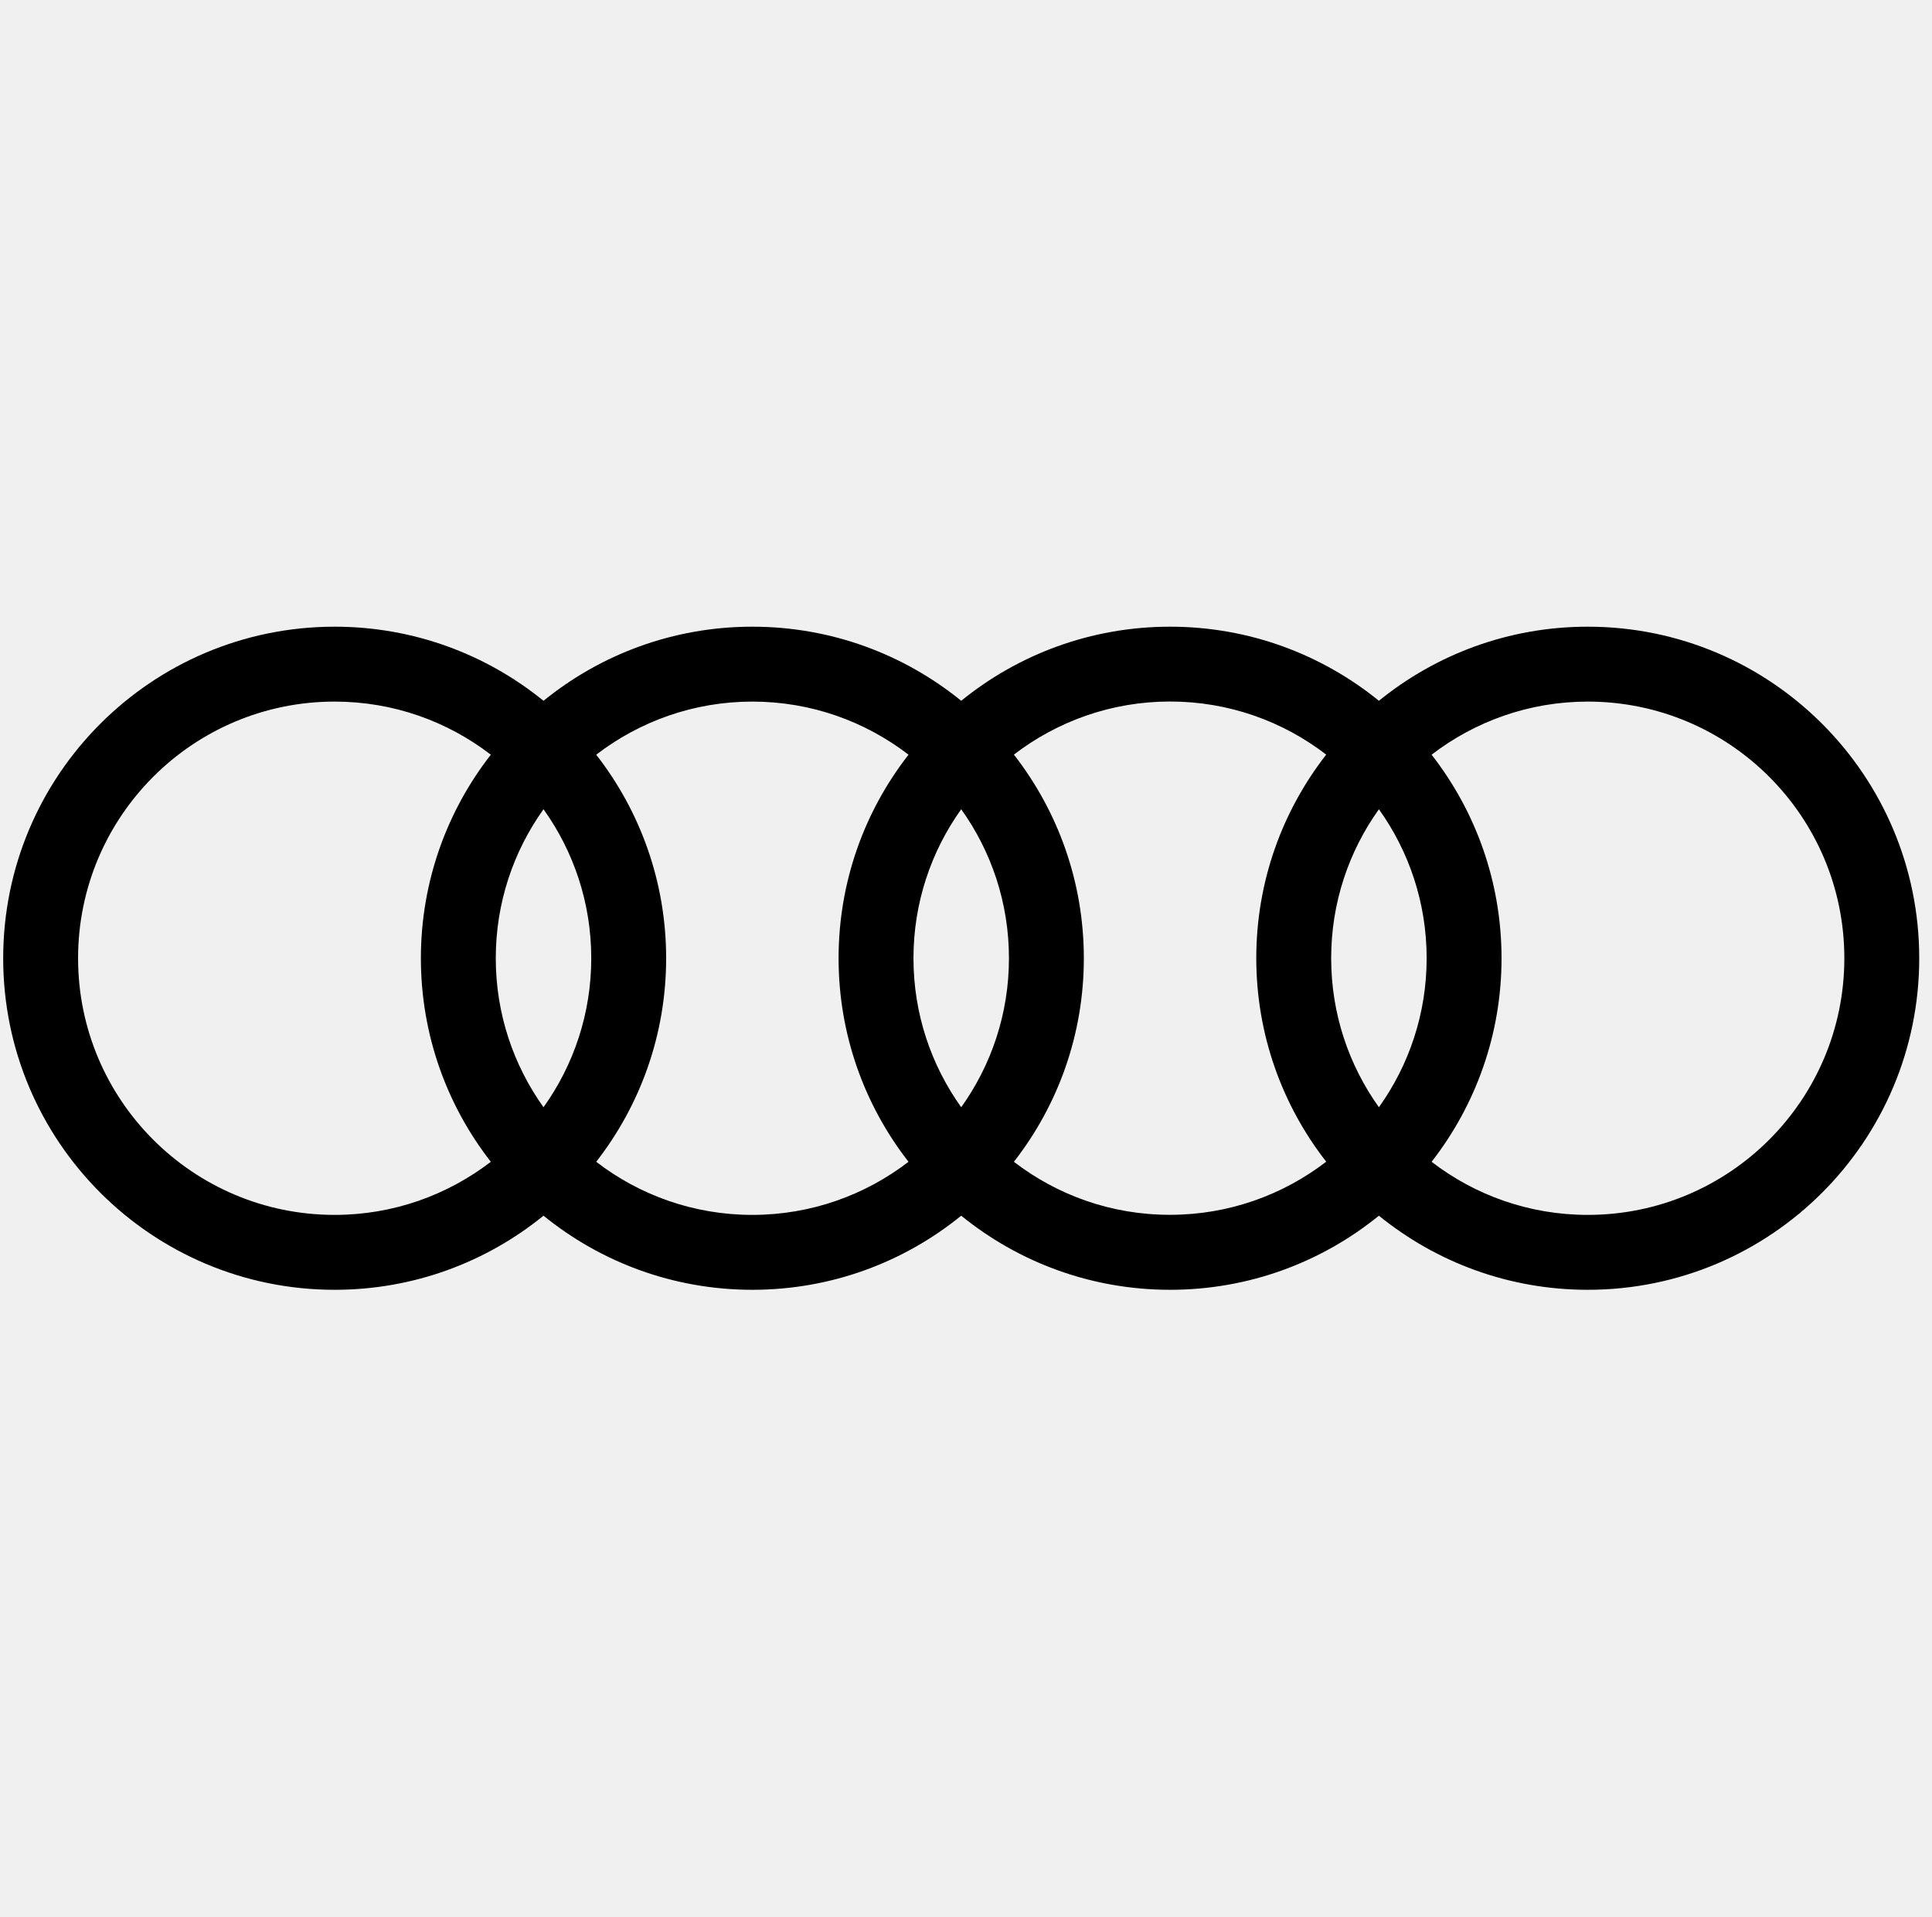
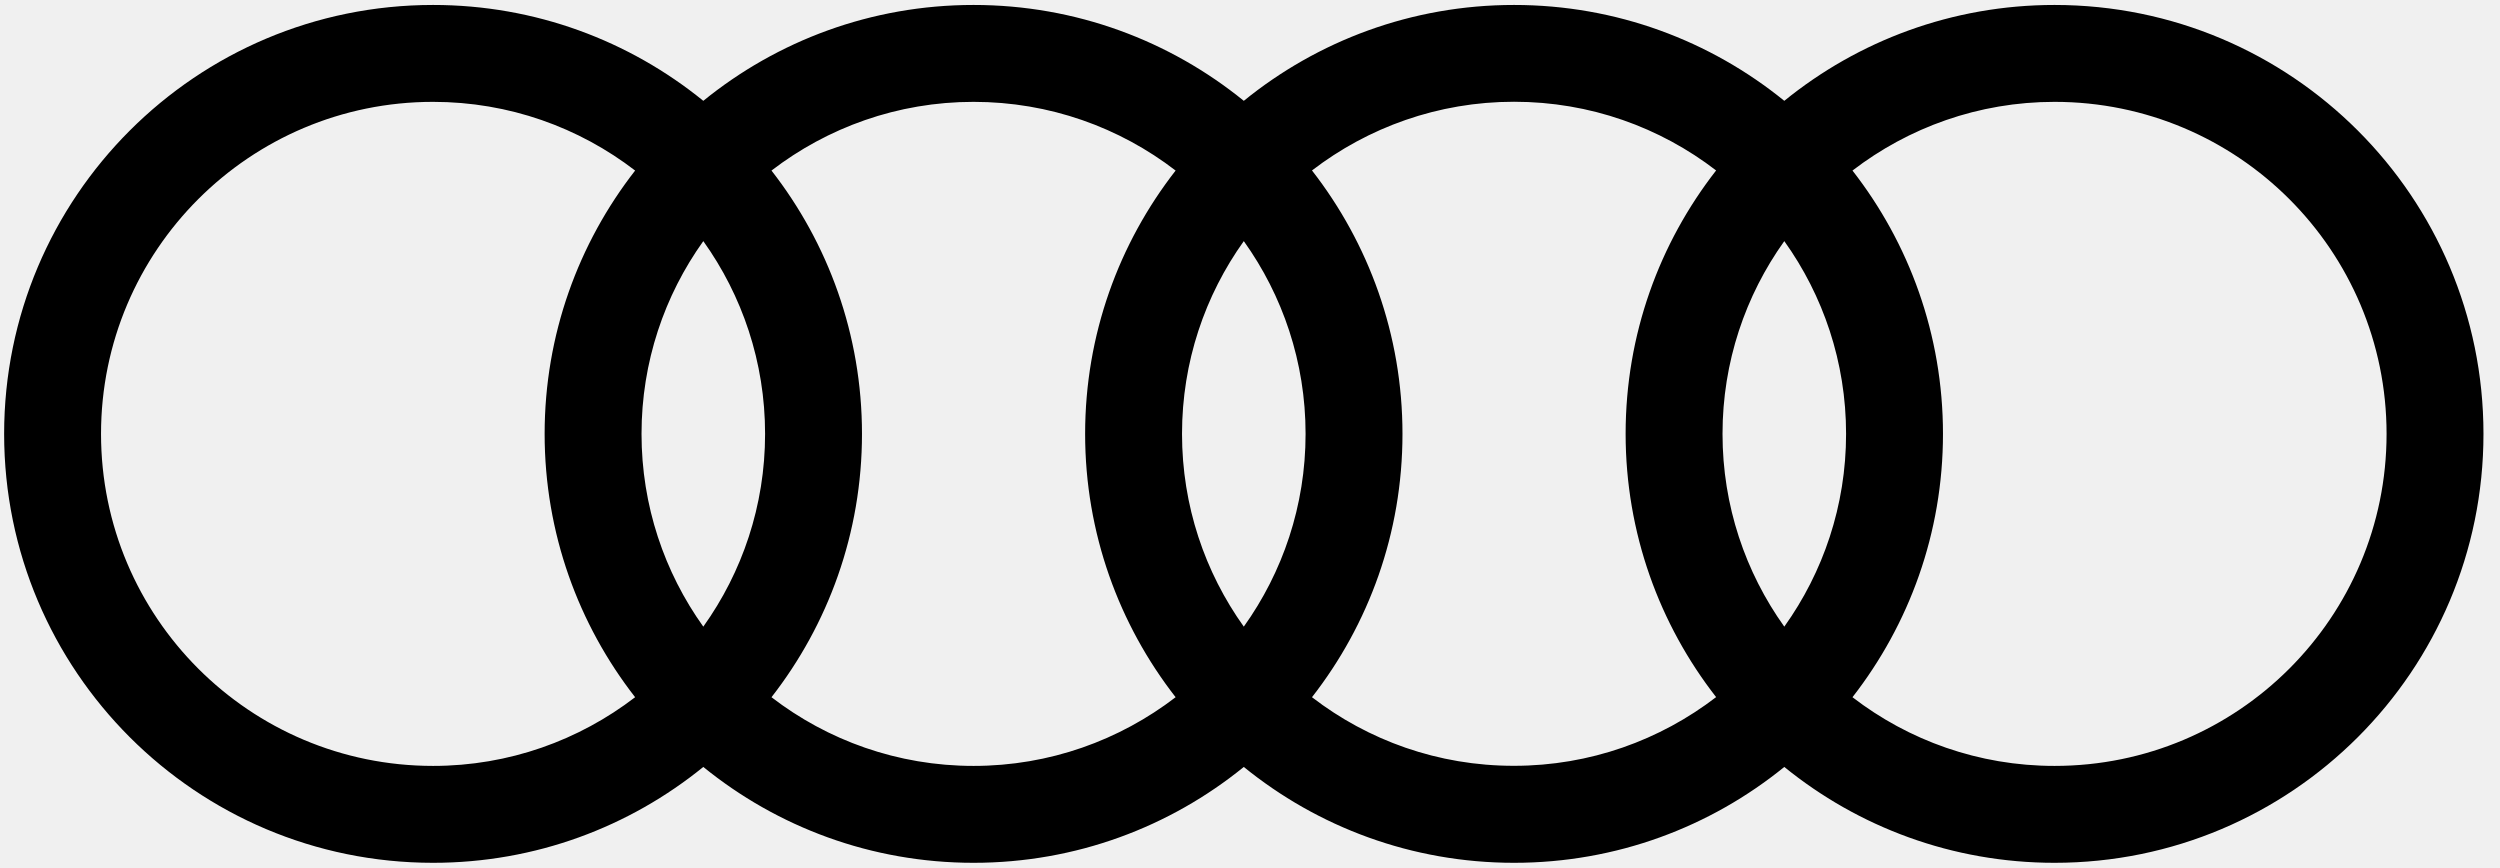
- <svg xmlns="http://www.w3.org/2000/svg" width="121" height="120" viewBox="0 0 121 120" fill="none">
-   <g clip-path="url(#clip0_375_1678)">
-     <path d="M99.44 39.24C94.48 39.24 89.93 40.98 86.36 43.88C82.79 40.98 78.24 39.24 73.28 39.24C68.32 39.24 63.77 40.98 60.2 43.88C56.63 40.98 52.08 39.24 47.12 39.24C42.16 39.24 37.61 40.98 34.04 43.88C30.47 40.98 25.92 39.24 20.96 39.24C9.495 39.24 0.2 48.535 0.2 60C0.2 71.465 9.495 80.76 20.96 80.76C25.92 80.76 30.47 79.02 34.04 76.12C37.61 79.02 42.16 80.76 47.12 80.76C52.08 80.76 56.63 79.02 60.2 76.12C63.77 79.02 68.32 80.76 73.28 80.76C78.24 80.76 82.79 79.02 86.36 76.12C89.93 79.02 94.48 80.76 99.44 80.76C110.905 80.76 120.2 71.465 120.2 60C120.2 48.535 110.905 39.24 99.44 39.24ZM86.36 69.33C84.48 66.7 83.37 63.48 83.37 60C83.37 56.52 84.48 53.3 86.36 50.67C88.24 53.3 89.35 56.52 89.35 60C89.35 63.48 88.24 66.7 86.36 69.33ZM60.2 69.33C58.32 66.7 57.21 63.48 57.21 60C57.21 56.52 58.32 53.3 60.2 50.67C62.08 53.3 63.19 56.52 63.19 60C63.19 63.48 62.08 66.7 60.2 69.33ZM34.04 69.33C32.16 66.7 31.05 63.48 31.05 60C31.05 56.52 32.16 53.3 34.04 50.67C35.92 53.3 37.03 56.52 37.03 60C37.03 63.48 35.92 66.7 34.04 69.33ZM4.89 60C4.89 51.125 12.085 43.93 20.96 43.93C24.64 43.93 28.03 45.17 30.74 47.255C28 50.77 26.36 55.195 26.36 60C26.36 64.805 28 69.23 30.74 72.745C28.03 74.825 24.64 76.07 20.96 76.07C12.085 76.07 4.89 68.875 4.89 60ZM37.34 72.745C40.08 69.23 41.72 64.805 41.72 60C41.72 55.195 40.08 50.77 37.34 47.255C40.05 45.175 43.44 43.93 47.12 43.93C50.8 43.93 54.19 45.17 56.9 47.255C54.155 50.775 52.52 55.195 52.52 60C52.52 64.805 54.16 69.23 56.9 72.745C54.19 74.825 50.8 76.07 47.12 76.07C43.44 76.07 40.05 74.83 37.34 72.745ZM63.5 72.745C66.245 69.225 67.88 64.805 67.88 60C67.88 55.195 66.24 50.77 63.5 47.25C66.21 45.17 69.6 43.925 73.28 43.925C76.96 43.925 80.35 45.165 83.06 47.25C80.315 50.77 78.68 55.19 78.68 59.995C78.68 64.8 80.32 69.225 83.06 72.74C80.35 74.82 76.96 76.065 73.28 76.065C69.6 76.07 66.21 74.83 63.5 72.745ZM99.44 76.07C95.76 76.07 92.37 74.83 89.66 72.745C92.4 69.225 94.04 64.805 94.04 60C94.04 55.195 92.4 50.77 89.66 47.255C92.37 45.175 95.76 43.93 99.44 43.93C108.315 43.93 115.51 51.125 115.51 60C115.51 68.875 108.315 76.07 99.44 76.07Z" fill="black" />
-   </g>
-   <defs>
-     <clipPath id="clip0_375_1678">
-       <rect width="120" height="120" fill="white" transform="translate(0.200012)" />
-     </clipPath>
-   </defs>
+ <svg xmlns="http://www.w3.org/2000/svg" width="121" height="42" viewBox="0 0 121 42" fill="none">
+   <path d="M99.44 0.24C94.48 0.24 89.93 1.98 86.36 4.88C82.79 1.98 78.24 0.24 73.28 0.24C68.32 0.24 63.77 1.98 60.2 4.88C56.63 1.98 52.08 0.24 47.12 0.24C42.16 0.24 37.61 1.98 34.04 4.88C30.47 1.98 25.92 0.24 20.96 0.24C9.495 0.24 0.2 9.535 0.2 21C0.2 32.465 9.495 41.76 20.96 41.76C25.92 41.76 30.47 40.02 34.04 37.12C37.61 40.02 42.16 41.76 47.12 41.76C52.08 41.76 56.63 40.02 60.2 37.12C63.77 40.02 68.32 41.76 73.28 41.76C78.24 41.76 82.79 40.02 86.36 37.12C89.93 40.02 94.48 41.76 99.44 41.76C110.905 41.76 120.2 32.465 120.2 21C120.2 9.535 110.905 0.24 99.44 0.24ZM86.36 30.33C84.48 27.7 83.37 24.48 83.37 21C83.37 17.52 84.48 14.3 86.36 11.67C88.24 14.3 89.35 17.52 89.35 21C89.35 24.48 88.24 27.7 86.36 30.33ZM60.2 30.33C58.32 27.7 57.21 24.48 57.21 21C57.21 17.52 58.32 14.3 60.2 11.67C62.08 14.3 63.19 17.52 63.19 21C63.19 24.48 62.08 27.7 60.2 30.33ZM34.04 30.33C32.16 27.7 31.05 24.48 31.05 21C31.05 17.52 32.16 14.3 34.04 11.67C35.92 14.3 37.03 17.52 37.03 21C37.03 24.48 35.92 27.7 34.04 30.33ZM4.89 21C4.89 12.125 12.085 4.93 20.96 4.93C24.64 4.93 28.03 6.17 30.74 8.255C28 11.77 26.36 16.195 26.36 21C26.36 25.805 28 30.23 30.74 33.745C28.03 35.825 24.64 37.07 20.96 37.07C12.085 37.07 4.89 29.875 4.89 21ZM37.34 33.745C40.08 30.23 41.72 25.805 41.72 21C41.72 16.195 40.08 11.77 37.34 8.255C40.05 6.175 43.44 4.93 47.12 4.93C50.8 4.93 54.19 6.17 56.9 8.255C54.155 11.775 52.52 16.195 52.52 21C52.52 25.805 54.16 30.23 56.9 33.745C54.19 35.825 50.8 37.07 47.12 37.07C43.44 37.07 40.05 35.83 37.34 33.745ZM63.5 33.745C66.245 30.225 67.88 25.805 67.88 21C67.88 16.195 66.24 11.77 63.5 8.25C66.21 6.17 69.6 4.925 73.28 4.925C76.96 4.925 80.35 6.165 83.06 8.25C80.315 11.77 78.68 16.19 78.68 20.995C78.68 25.8 80.32 30.225 83.06 33.74C80.35 35.82 76.96 37.065 73.28 37.065C69.6 37.07 66.21 35.83 63.5 33.745ZM99.44 37.07C95.76 37.07 92.37 35.83 89.66 33.745C92.4 30.225 94.04 25.805 94.04 21C94.04 16.195 92.4 11.77 89.66 8.255C92.37 6.175 95.76 4.93 99.44 4.93C108.315 4.93 115.51 12.125 115.51 21C115.51 29.875 108.315 37.07 99.44 37.07Z" fill="black" />
</svg>
